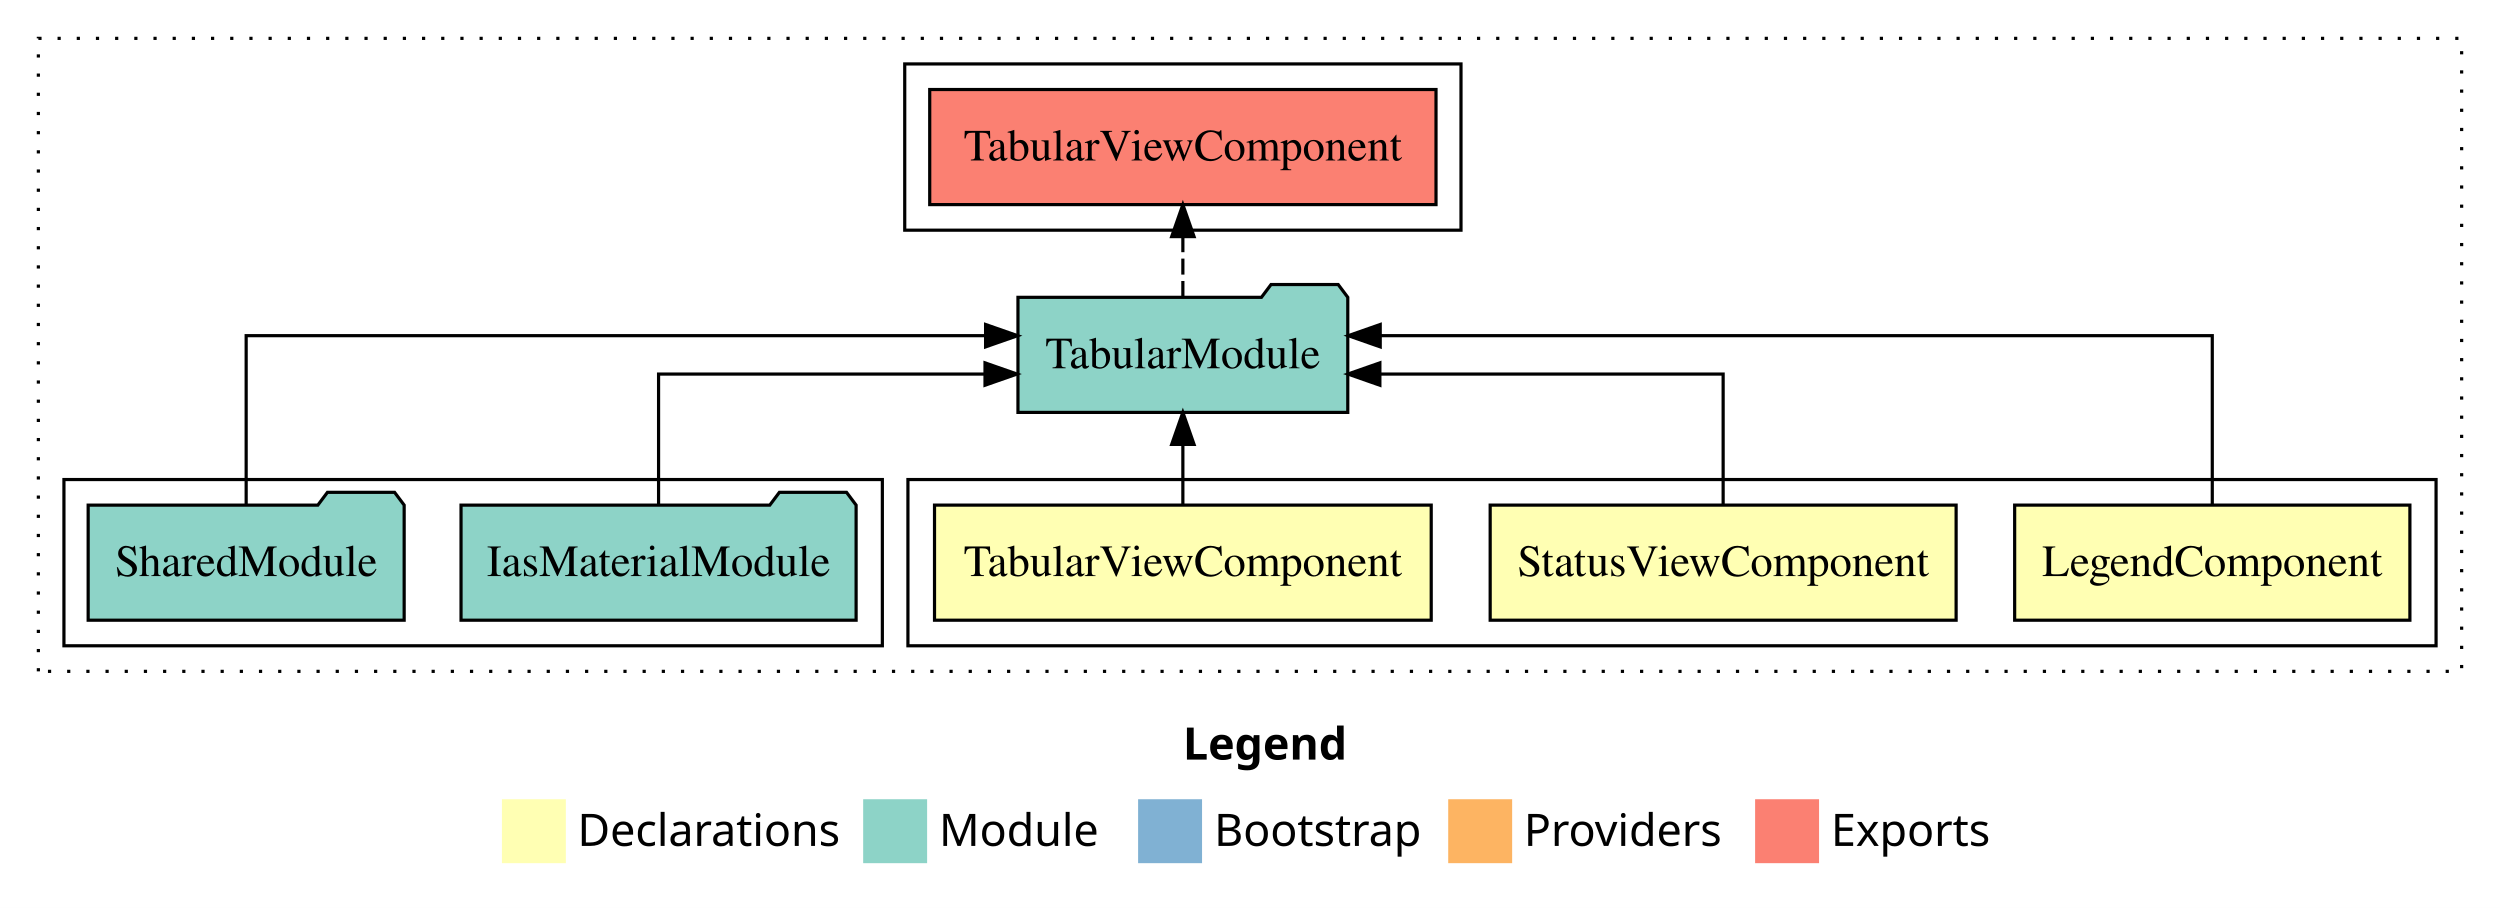
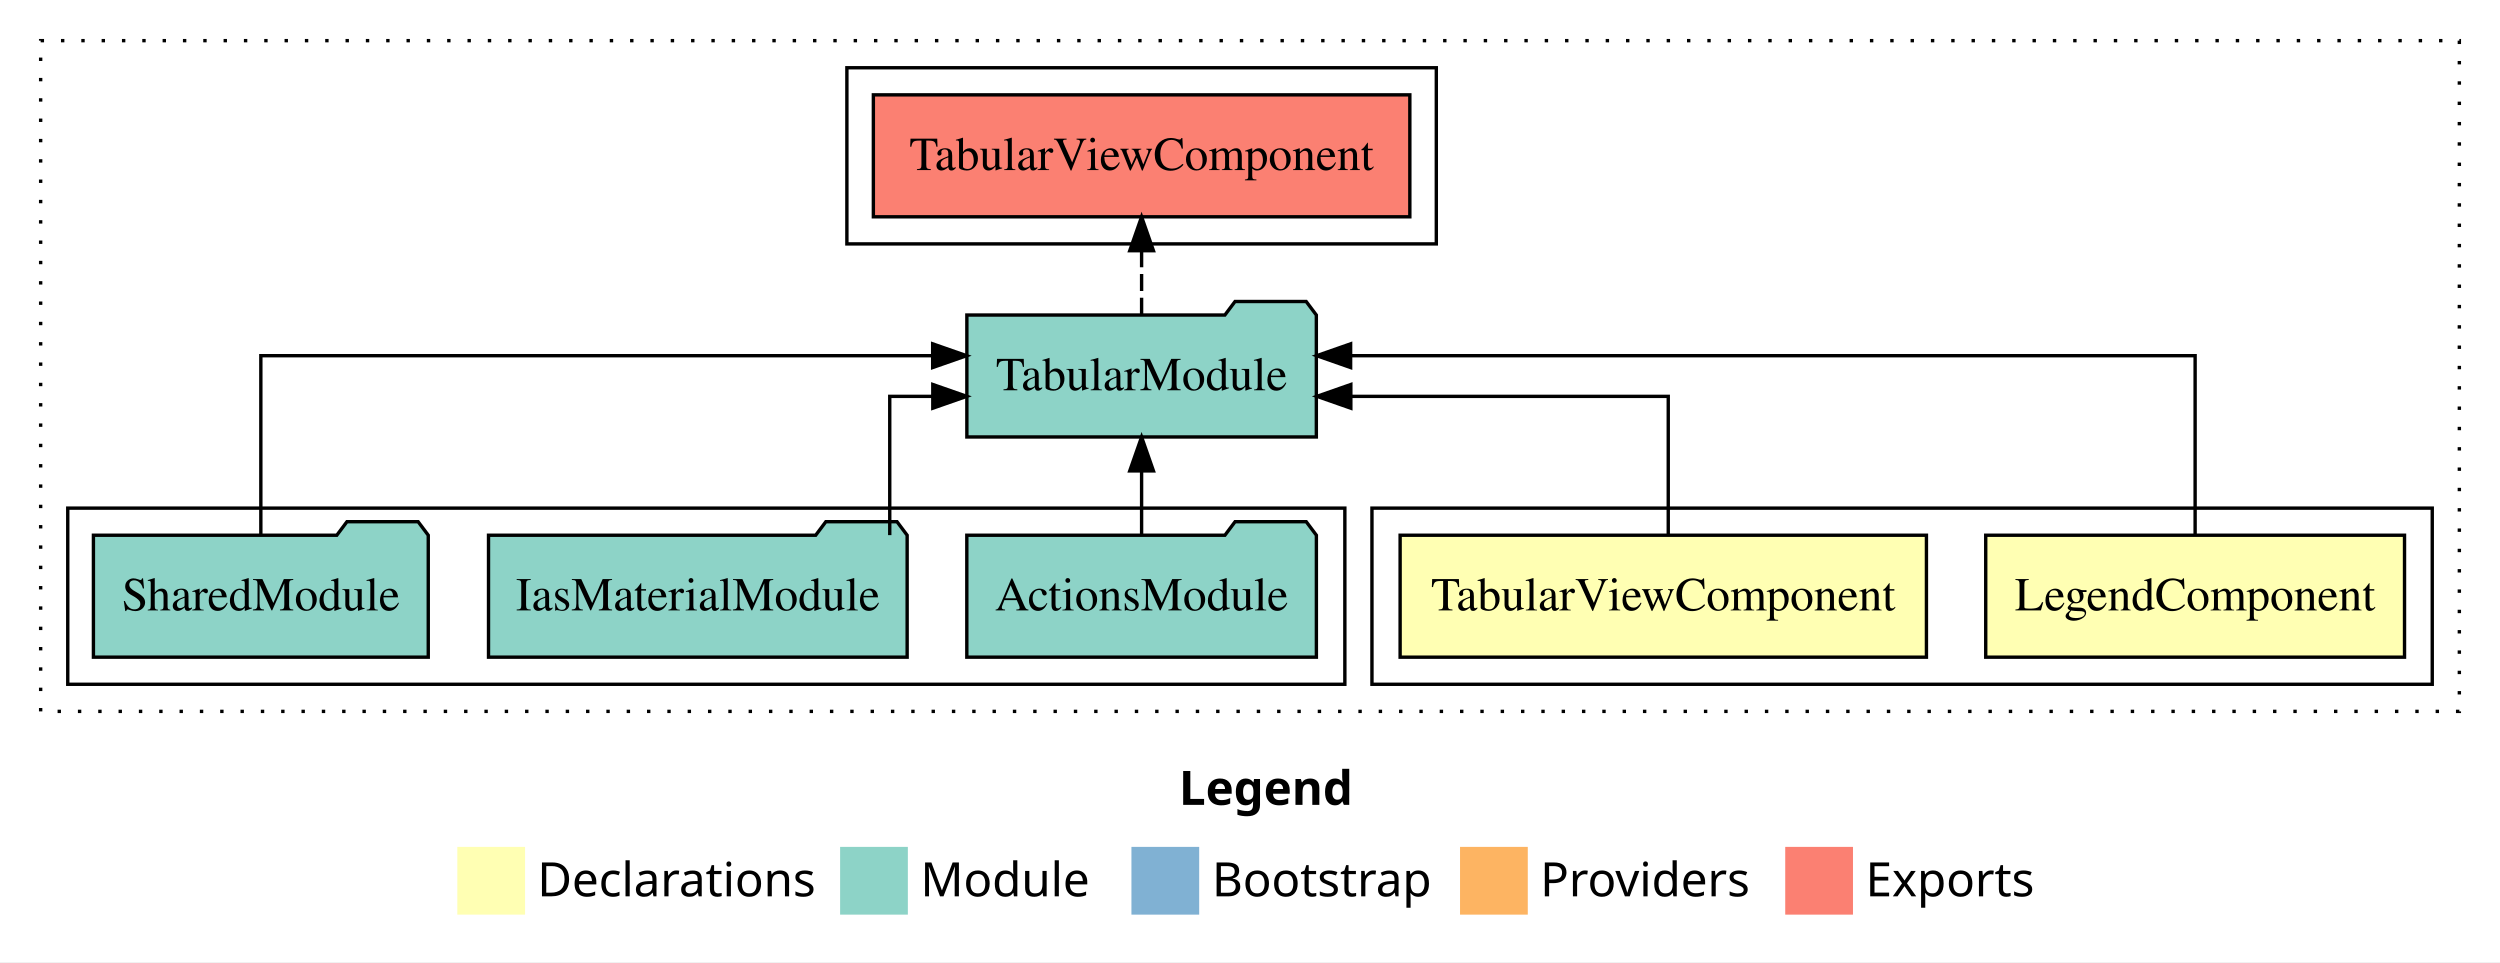
- <svg xmlns="http://www.w3.org/2000/svg" width="782pt" height="284pt" viewBox="0.00 0.00 782.00 284.00">
+ <svg xmlns="http://www.w3.org/2000/svg" width="738pt" height="284pt" viewBox="0.00 0.00 738.00 284.00">
  <g id="graph0" class="graph" transform="scale(1 1) rotate(0) translate(4 280)">
-     <polygon fill="#ffffff" stroke="transparent" points="-4,4 -4,-280 778,-280 778,4 -4,4" />
-     <text text-anchor="start" x="366.009" y="-42.4" font-family="sans-serif" font-weight="bold" font-size="14.00" fill="#000000">Legend</text>
-     <polygon fill="#ffffb3" stroke="transparent" points="153,-10 153,-30 173,-30 173,-10 153,-10" />
-     <text text-anchor="start" x="176.629" y="-15.4" font-family="sans-serif" font-size="14.00" fill="#000000">  Declarations</text>
-     <polygon fill="#8dd3c7" stroke="transparent" points="266,-10 266,-30 286,-30 286,-10 266,-10" />
-     <text text-anchor="start" x="289.725" y="-15.4" font-family="sans-serif" font-size="14.00" fill="#000000">  Module</text>
-     <polygon fill="#80b1d3" stroke="transparent" points="352,-10 352,-30 372,-30 372,-10 352,-10" />
-     <text text-anchor="start" x="375.781" y="-15.4" font-family="sans-serif" font-size="14.00" fill="#000000">  Bootstrap</text>
-     <polygon fill="#fdb462" stroke="transparent" points="449,-10 449,-30 469,-30 469,-10 449,-10" />
-     <text text-anchor="start" x="472.673" y="-15.4" font-family="sans-serif" font-size="14.00" fill="#000000">  Providers</text>
-     <polygon fill="#fb8072" stroke="transparent" points="545,-10 545,-30 565,-30 565,-10 545,-10" />
-     <text text-anchor="start" x="568.726" y="-15.4" font-family="sans-serif" font-size="14.00" fill="#000000">  Exports</text>
+     <polygon fill="#ffffff" stroke="transparent" points="-4,4 -4,-280 734,-280 734,4 -4,4" />
+     <text text-anchor="start" x="344.009" y="-42.4" font-family="sans-serif" font-weight="bold" font-size="14.00" fill="#000000">Legend</text>
+     <polygon fill="#ffffb3" stroke="transparent" points="131,-10 131,-30 151,-30 151,-10 131,-10" />
+     <text text-anchor="start" x="154.629" y="-15.4" font-family="sans-serif" font-size="14.00" fill="#000000">  Declarations</text>
+     <polygon fill="#8dd3c7" stroke="transparent" points="244,-10 244,-30 264,-30 264,-10 244,-10" />
+     <text text-anchor="start" x="267.725" y="-15.4" font-family="sans-serif" font-size="14.00" fill="#000000">  Module</text>
+     <polygon fill="#80b1d3" stroke="transparent" points="330,-10 330,-30 350,-30 350,-10 330,-10" />
+     <text text-anchor="start" x="353.781" y="-15.4" font-family="sans-serif" font-size="14.00" fill="#000000">  Bootstrap</text>
+     <polygon fill="#fdb462" stroke="transparent" points="427,-10 427,-30 447,-30 447,-10 427,-10" />
+     <text text-anchor="start" x="450.673" y="-15.4" font-family="sans-serif" font-size="14.00" fill="#000000">  Providers</text>
+     <polygon fill="#fb8072" stroke="transparent" points="523,-10 523,-30 543,-30 543,-10 523,-10" />
+     <text text-anchor="start" x="546.726" y="-15.4" font-family="sans-serif" font-size="14.00" fill="#000000">  Exports</text>
    <g id="clust1" class="cluster">
-       <polygon fill="none" stroke="#000000" stroke-dasharray="1,5" points="8,-70 8,-268 766,-268 766,-70 8,-70" />
+       <polygon fill="none" stroke="#000000" stroke-dasharray="1,5" points="8,-70 8,-268 722,-268 722,-70 8,-70" />
    </g>
    <g id="clust2" class="cluster">
-       <polygon fill="none" stroke="#000000" points="280,-78 280,-130 758,-130 758,-78 280,-78" />
+       <polygon fill="none" stroke="#000000" points="401,-78 401,-130 714,-130 714,-78 401,-78" />
+     </g>
+     <g id="clust5" class="cluster">
+       <polygon fill="none" stroke="#000000" points="16,-78 16,-130 393,-130 393,-78 16,-78" />
    </g>
    <g id="clust6" class="cluster">
-       <polygon fill="none" stroke="#000000" points="16,-78 16,-130 272,-130 272,-78 16,-78" />
-     </g>
-     <g id="clust7" class="cluster">
-       <polygon fill="none" stroke="#000000" points="279,-208 279,-260 453,-260 453,-208 279,-208" />
+       <polygon fill="none" stroke="#000000" points="246,-208 246,-260 420,-260 420,-208 246,-208" />
    </g>
    <g id="node1" class="node">
-       <polygon fill="#ffffb3" stroke="#000000" points="749.815,-122 626.185,-122 626.185,-86 749.815,-86 749.815,-122" />
-       <text text-anchor="middle" x="688" y="-99.8" font-family="Times,serif" font-size="14.00" fill="#000000">LegendComponent</text>
+       <polygon fill="#ffffb3" stroke="#000000" points="705.815,-122 582.185,-122 582.185,-86 705.815,-86 705.815,-122" />
+       <text text-anchor="middle" x="644" y="-99.8" font-family="Times,serif" font-size="14.00" fill="#000000">LegendComponent</text>
+     </g>
+     <g id="node3" class="node">
+       <polygon fill="#8dd3c7" stroke="#000000" points="384.583,-187 381.583,-191 360.583,-191 357.583,-187 281.417,-187 281.417,-151 384.583,-151 384.583,-187" />
+       <text text-anchor="middle" x="333" y="-164.8" font-family="Times,serif" font-size="14.00" fill="#000000">TabularModule</text>
+     </g>
+     <g id="edge1" class="edge">
+       <path fill="none" stroke="#000000" d="M644,-122.284C644,-143.321 644,-175 644,-175 644,-175 394.704,-175 394.704,-175" />
+       <polygon fill="#000000" stroke="#000000" points="394.704,-171.5 384.704,-175 394.704,-178.5 394.704,-171.5" />
+     </g>
+     <g id="node2" class="node">
+       <polygon fill="#ffffb3" stroke="#000000" points="564.684,-122 409.316,-122 409.316,-86 564.684,-86 564.684,-122" />
+       <text text-anchor="middle" x="487" y="-99.8" font-family="Times,serif" font-size="14.00" fill="#000000">TabularViewComponent</text>
+     </g>
+     <g id="edge2" class="edge">
+       <path fill="none" stroke="#000000" d="M488.467,-122.022C488.467,-139.373 488.467,-163 488.467,-163 488.467,-163 394.768,-163 394.768,-163" />
+       <polygon fill="#000000" stroke="#000000" points="394.768,-159.5 384.768,-163 394.768,-166.5 394.768,-159.5" />
+     </g>
+     <g id="node7" class="node">
+       <polygon fill="#fb8072" stroke="#000000" points="412.184,-252 253.816,-252 253.816,-216 412.184,-216 412.184,-252" />
+       <text text-anchor="middle" x="333" y="-229.8" font-family="Times,serif" font-size="14.00" fill="#000000">TabularViewComponent </text>
+     </g>
+     <g id="edge6" class="edge">
+       <path fill="none" stroke="#000000" stroke-dasharray="5,2" d="M333,-187.106C333,-187.106 333,-205.991 333,-205.991" />
+       <polygon fill="#000000" stroke="#000000" points="329.5,-205.991 333,-215.991 336.5,-205.991 329.5,-205.991" />
    </g>
    <g id="node4" class="node">
-       <polygon fill="#8dd3c7" stroke="#000000" points="417.583,-187 414.583,-191 393.583,-191 390.583,-187 314.417,-187 314.417,-151 417.583,-151 417.583,-187" />
-       <text text-anchor="middle" x="366" y="-164.8" font-family="Times,serif" font-size="14.00" fill="#000000">TabularModule</text>
-     </g>
-     <g id="edge1" class="edge">
-       <path fill="none" stroke="#000000" d="M688,-122.284C688,-143.321 688,-175 688,-175 688,-175 427.735,-175 427.735,-175" />
-       <polygon fill="#000000" stroke="#000000" points="427.735,-171.5 417.735,-175 427.735,-178.5 427.735,-171.5" />
-     </g>
-     <g id="node2" class="node">
-       <polygon fill="#ffffb3" stroke="#000000" points="607.874,-122 462.126,-122 462.126,-86 607.874,-86 607.874,-122" />
-       <text text-anchor="middle" x="535" y="-99.8" font-family="Times,serif" font-size="14.00" fill="#000000">StatusViewComponent</text>
-     </g>
-     <g id="edge2" class="edge">
-       <path fill="none" stroke="#000000" d="M535,-122.022C535,-139.373 535,-163 535,-163 535,-163 427.624,-163 427.624,-163" />
-       <polygon fill="#000000" stroke="#000000" points="427.624,-159.5 417.624,-163 427.624,-166.5 427.624,-159.5" />
-     </g>
-     <g id="node3" class="node">
-       <polygon fill="#ffffb3" stroke="#000000" points="443.684,-122 288.316,-122 288.316,-86 443.684,-86 443.684,-122" />
-       <text text-anchor="middle" x="366" y="-99.8" font-family="Times,serif" font-size="14.00" fill="#000000">TabularViewComponent</text>
+       <polygon fill="#8dd3c7" stroke="#000000" points="384.597,-122 381.597,-126 360.597,-126 357.597,-122 281.403,-122 281.403,-86 384.597,-86 384.597,-122" />
+       <text text-anchor="middle" x="333" y="-99.8" font-family="Times,serif" font-size="14.00" fill="#000000">ActionsModule</text>
    </g>
    <g id="edge3" class="edge">
-       <path fill="none" stroke="#000000" d="M366,-122.106C366,-122.106 366,-140.991 366,-140.991" />
-       <polygon fill="#000000" stroke="#000000" points="362.5,-140.991 366,-150.991 369.5,-140.991 362.5,-140.991" />
-     </g>
-     <g id="node7" class="node">
-       <polygon fill="#fb8072" stroke="#000000" points="445.184,-252 286.816,-252 286.816,-216 445.184,-216 445.184,-252" />
-       <text text-anchor="middle" x="366" y="-229.8" font-family="Times,serif" font-size="14.00" fill="#000000">TabularViewComponent </text>
-     </g>
-     <g id="edge6" class="edge">
-       <path fill="none" stroke="#000000" stroke-dasharray="5,2" d="M366,-187.106C366,-187.106 366,-205.991 366,-205.991" />
-       <polygon fill="#000000" stroke="#000000" points="362.5,-205.991 366,-215.991 369.5,-205.991 362.5,-205.991" />
+       <path fill="none" stroke="#000000" d="M333,-122.106C333,-122.106 333,-140.991 333,-140.991" />
+       <polygon fill="#000000" stroke="#000000" points="329.5,-140.991 333,-150.991 336.5,-140.991 329.5,-140.991" />
    </g>
    <g id="node5" class="node">
      <polygon fill="#8dd3c7" stroke="#000000" points="263.791,-122 260.791,-126 239.791,-126 236.791,-122 140.209,-122 140.209,-86 263.791,-86 263.791,-122" />
      <text text-anchor="middle" x="202" y="-99.8" font-family="Times,serif" font-size="14.00" fill="#000000">IasMaterialModule</text>
    </g>
    <g id="edge4" class="edge">
-       <path fill="none" stroke="#000000" d="M202,-122.022C202,-139.373 202,-163 202,-163 202,-163 304.109,-163 304.109,-163" />
-       <polygon fill="#000000" stroke="#000000" points="304.109,-166.5 314.109,-163 304.109,-159.5 304.109,-166.5" />
+       <path fill="none" stroke="#000000" d="M258.652,-122.022C258.652,-139.373 258.652,-163 258.652,-163 258.652,-163 271.363,-163 271.363,-163" />
+       <polygon fill="#000000" stroke="#000000" points="271.363,-166.5 281.363,-163 271.363,-159.5 271.363,-166.5" />
    </g>
    <g id="node6" class="node">
      <polygon fill="#8dd3c7" stroke="#000000" points="122.423,-122 119.423,-126 98.423,-126 95.423,-122 23.577,-122 23.577,-86 122.423,-86 122.423,-122" />
      <text text-anchor="middle" x="73" y="-99.8" font-family="Times,serif" font-size="14.00" fill="#000000">SharedModule</text>
    </g>
    <g id="edge5" class="edge">
-       <path fill="none" stroke="#000000" d="M73,-122.284C73,-143.321 73,-175 73,-175 73,-175 304.292,-175 304.292,-175" />
-       <polygon fill="#000000" stroke="#000000" points="304.292,-178.5 314.292,-175 304.292,-171.5 304.292,-178.5" />
+       <path fill="none" stroke="#000000" d="M73,-122.284C73,-143.321 73,-175 73,-175 73,-175 271.322,-175 271.322,-175" />
+       <polygon fill="#000000" stroke="#000000" points="271.322,-178.5 281.322,-175 271.322,-171.5 271.322,-178.5" />
    </g>
  </g>
</svg>
